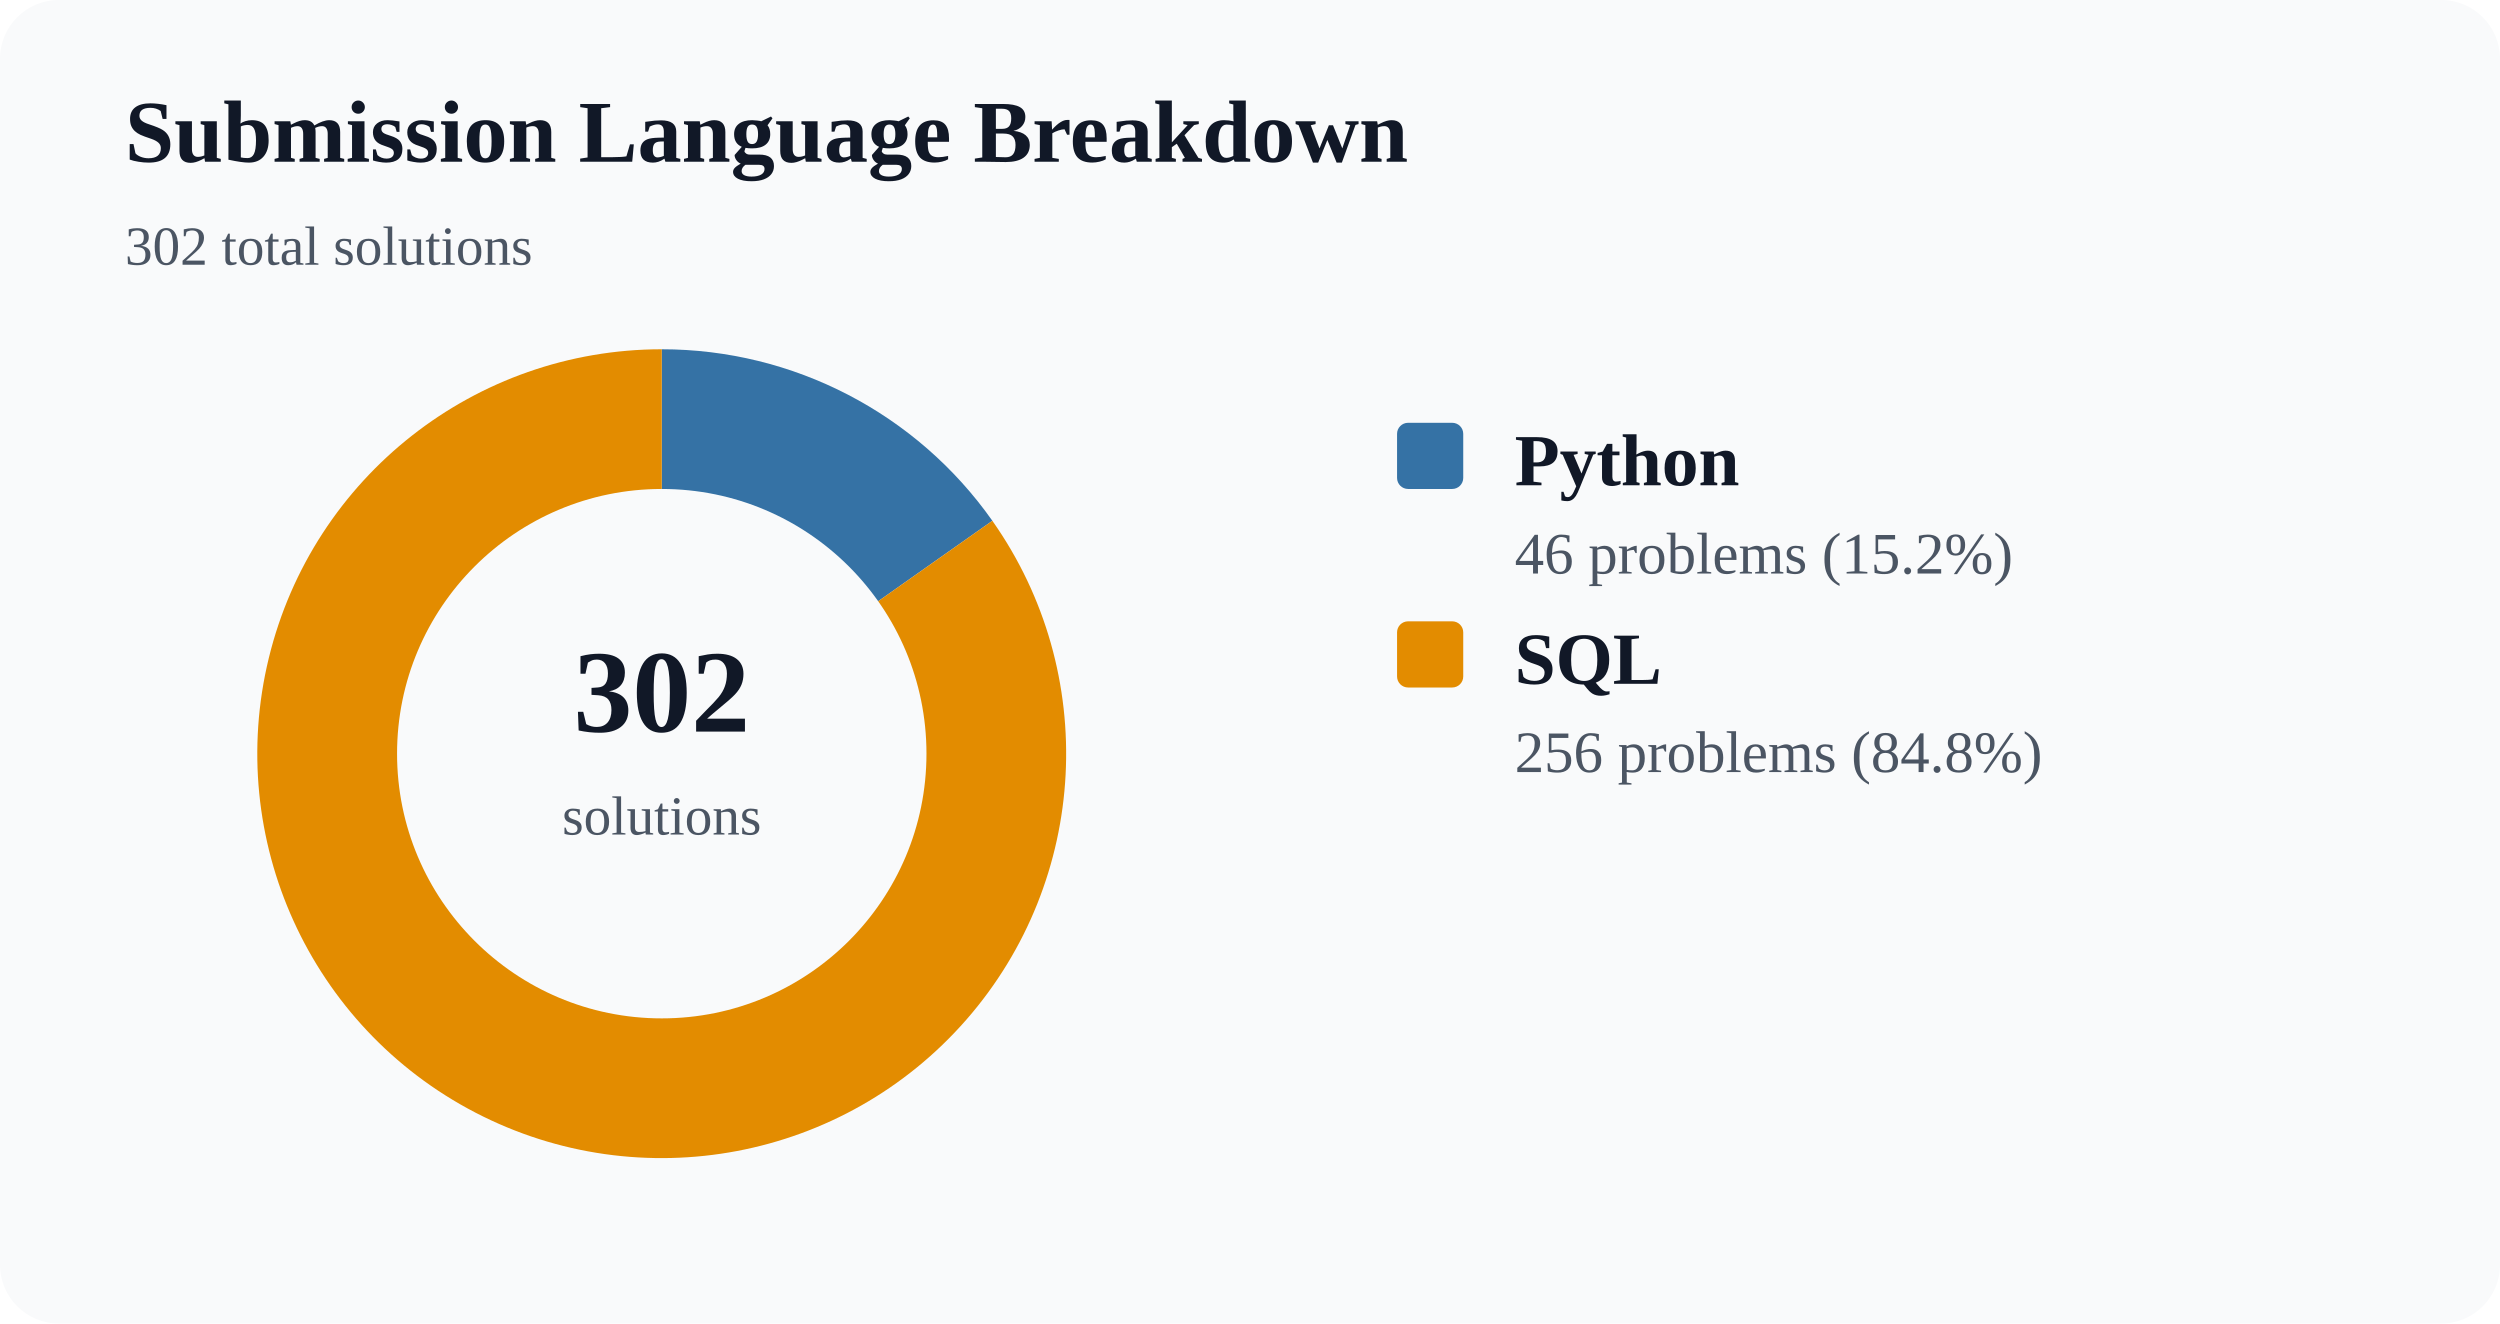
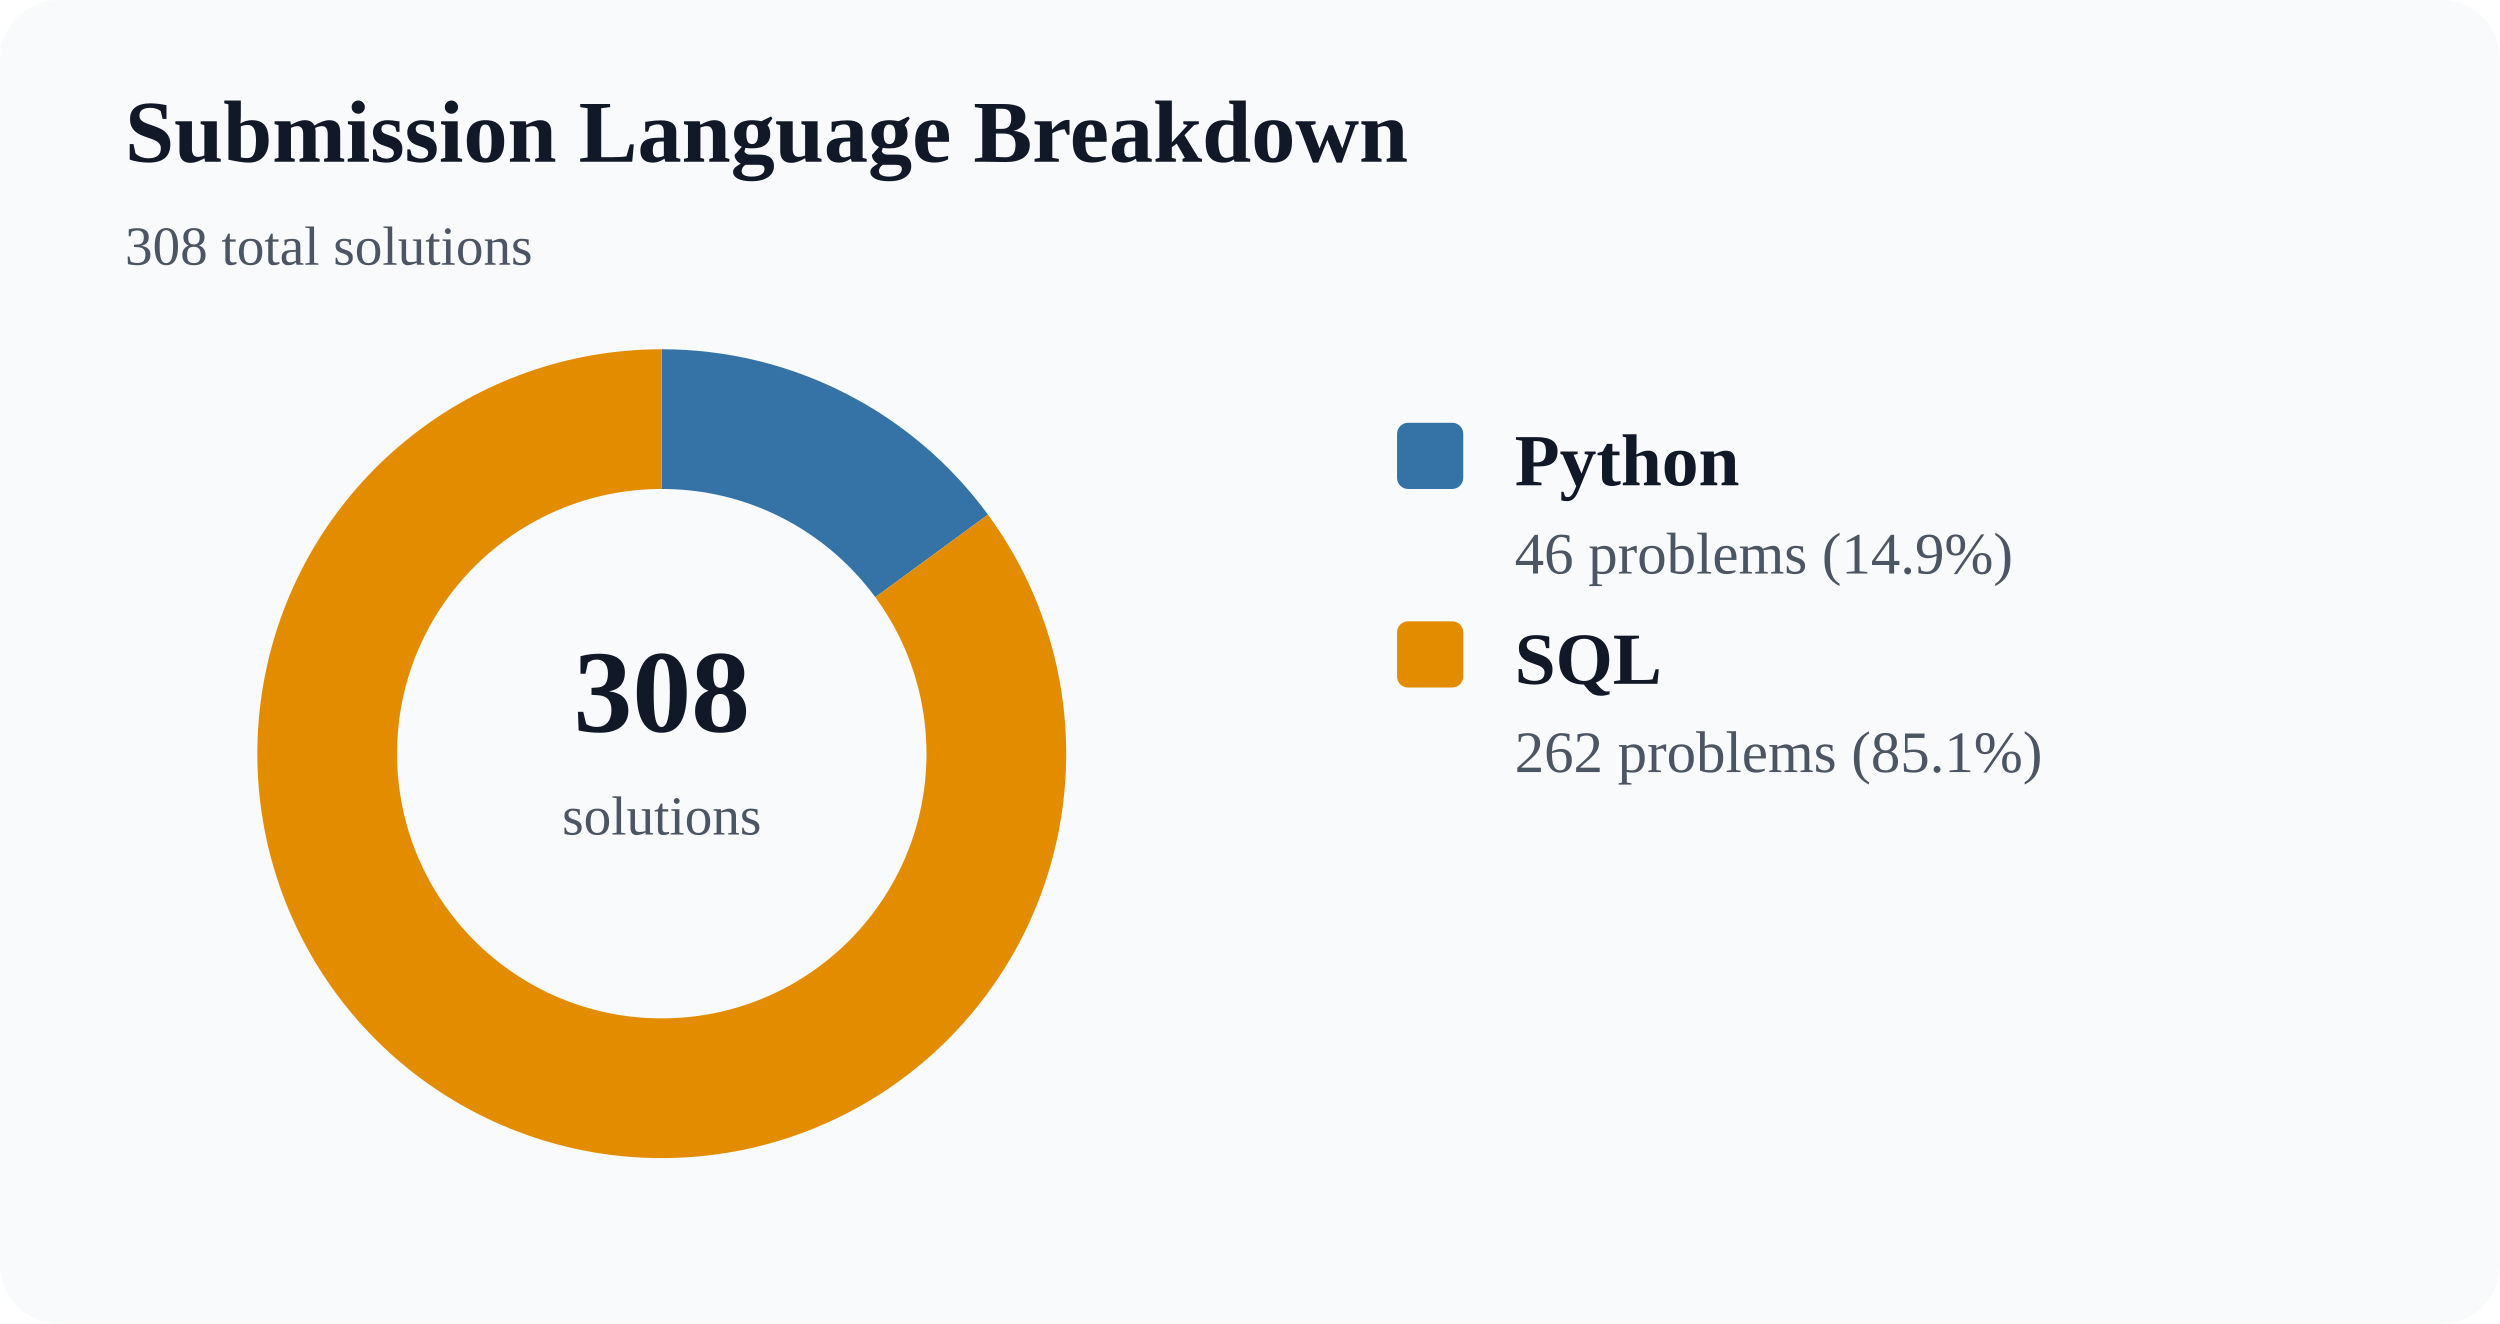
<svg xmlns="http://www.w3.org/2000/svg" width="680" height="360" viewBox="0 0 680 360" role="img" aria-labelledby="title desc">
  <rect width="680" height="360" rx="16" fill="#F9FAFB" />
  <text x="34" y="44" font-size="24" font-weight="700" fill="#111827">Submission Language Breakdown</text>
-   <text x="34" y="72" font-size="15" fill="#4B5563">302 total solutions</text>
-   <path d="M 180.00 205.00 L 269.92 141.65 A 110.00 110.00 0 0 0 180.00 95.00 Z" fill="#3572A5" />
-   <path d="M 180.00 205.00 L 180.00 95.00 A 110.00 110.00 0 1 0 269.92 141.65 Z" fill="#E38C00" />
+   <text x="34" y="72" font-size="15" fill="#4B5563">308 total solutions</text>
+   <path d="M 180.00 205.00 L 268.73 139.98 A 110.00 110.00 0 0 0 180.00 95.00 Z" fill="#3572A5" />
+   <path d="M 180.00 205.00 L 180.00 95.00 A 110.00 110.00 0 1 0 268.73 139.98 Z" fill="#E38C00" />
  <circle cx="180" cy="205" r="72" fill="#F9FAFB" />
-   <text x="180" y="199" text-anchor="middle" font-size="32" font-weight="700" fill="#111827">302</text>
+   <text x="180" y="199" text-anchor="middle" font-size="32" font-weight="700" fill="#111827">308</text>
  <text x="180" y="227" text-anchor="middle" font-size="15" fill="#4B5563">solutions</text>
  <rect x="380" y="115" width="18" height="18" rx="3" fill="#3572A5" />
  <text x="412" y="132" font-size="20" font-weight="600" fill="#111827">Python</text>
-   <text x="412" y="156" font-size="16" fill="#4B5563">46 problems (15.2%)</text>
+   <text x="412" y="156" font-size="16" fill="#4B5563">46 problems (14.9%)</text>
  <rect x="380" y="169" width="18" height="18" rx="3" fill="#E38C00" />
  <text x="412" y="186" font-size="20" font-weight="600" fill="#111827">SQL</text>
-   <text x="412" y="210" font-size="16" fill="#4B5563">256 problems (84.8%)</text>
+   <text x="412" y="210" font-size="16" fill="#4B5563">262 problems (85.1%)</text>
</svg>
